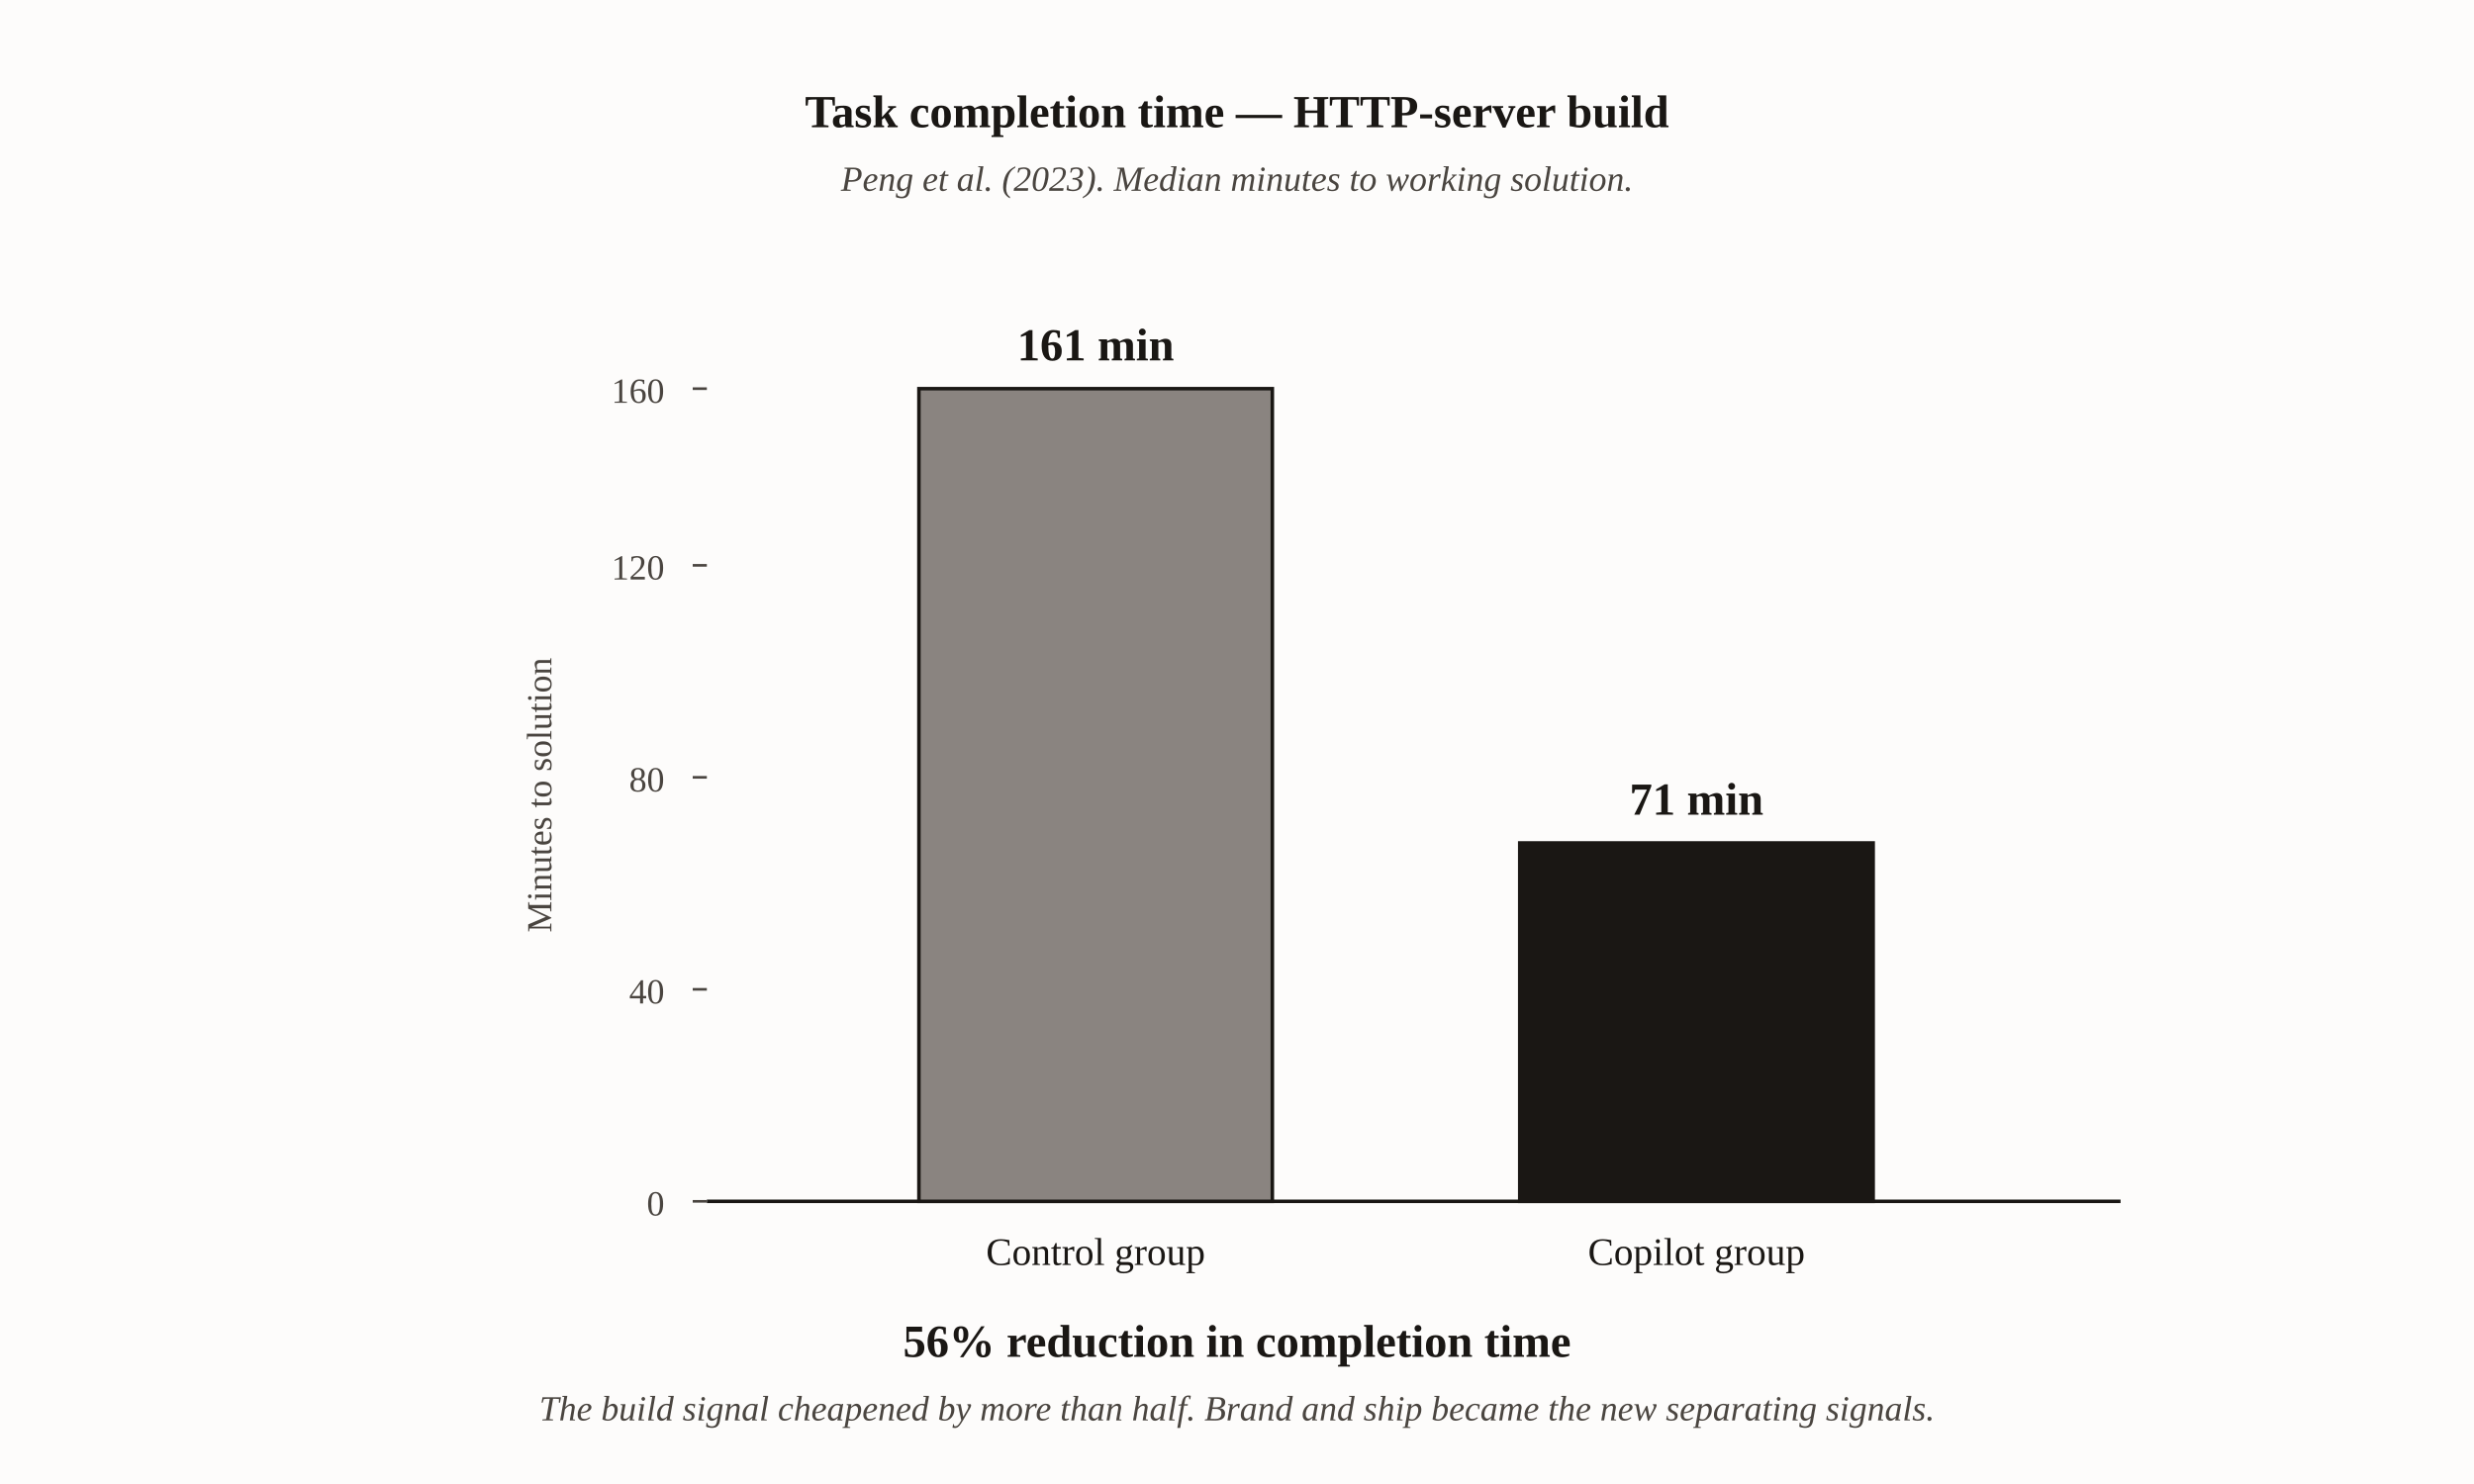
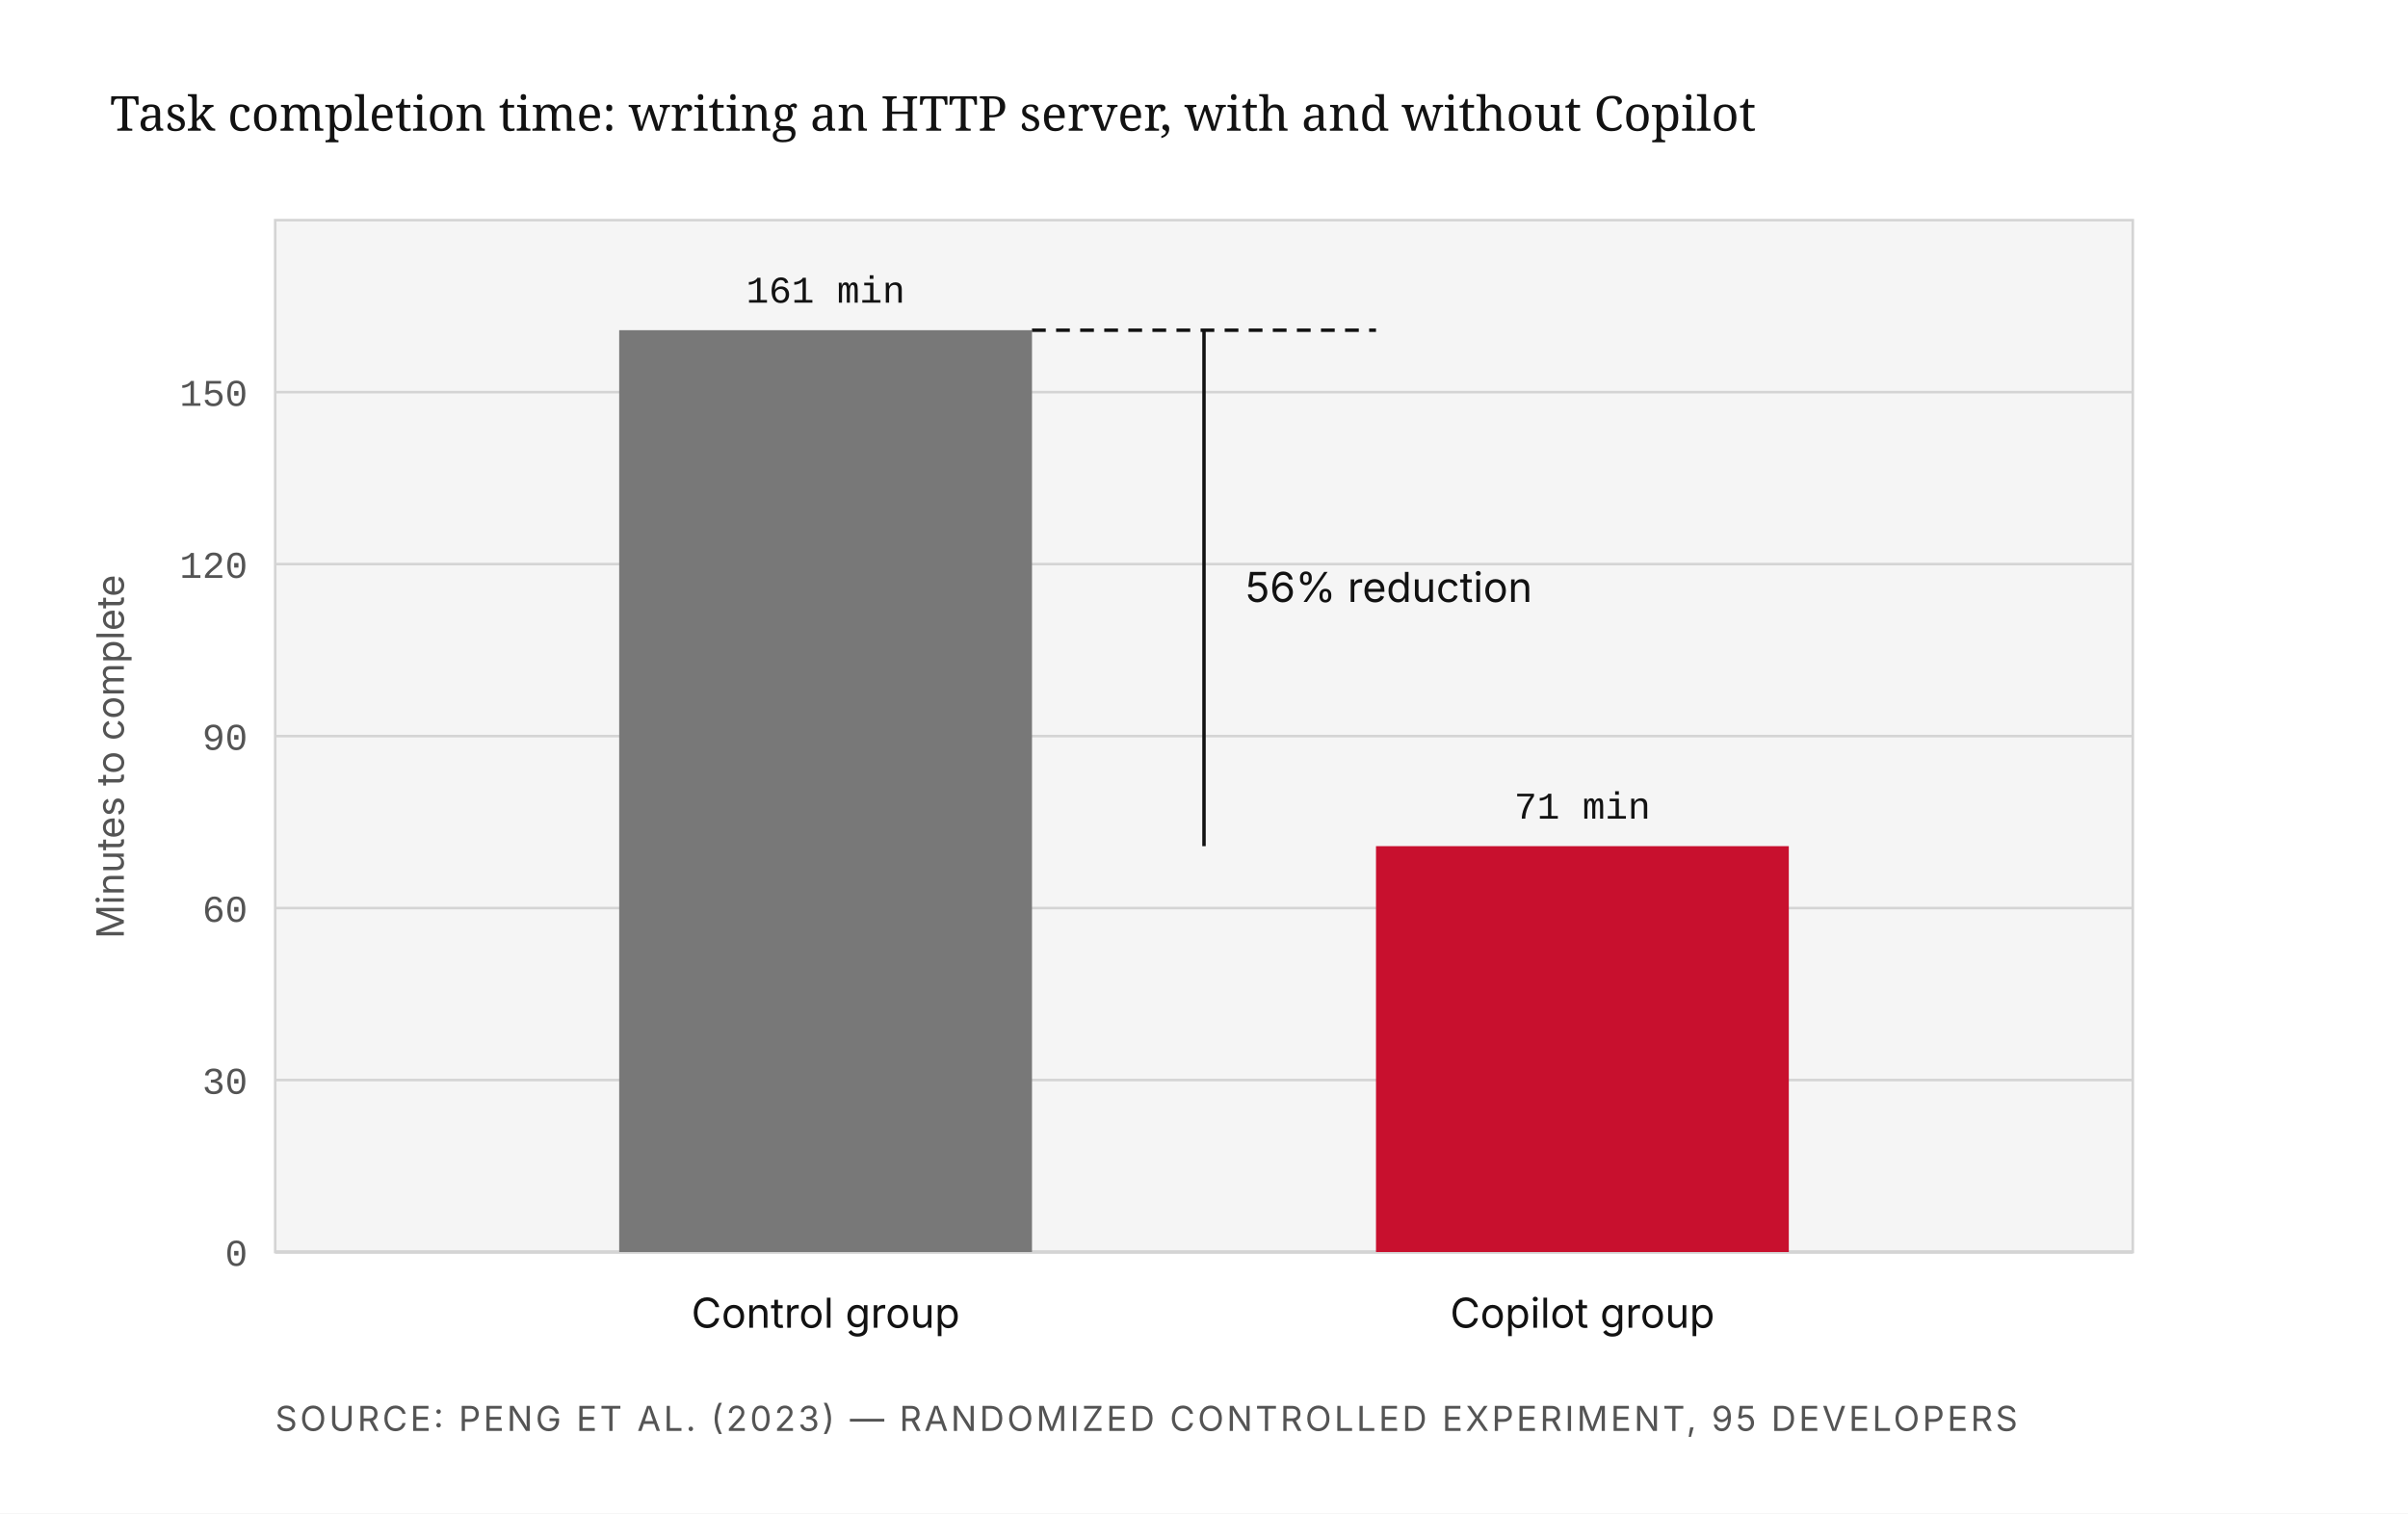
- <svg xmlns="http://www.w3.org/2000/svg" viewBox="0 0 700 420">
-   <defs>
-     <marker id="arrow" markerWidth="8" markerHeight="6" refX="7" refY="3" orient="auto">
-       <polygon points="0 0, 8 3, 0 6" fill="#1a1714" />
-     </marker>
-   </defs>
-   <rect x="0" y="0" width="700" height="420" fill="#fdfcfb" />
-   <text x="350.0" y="36" font-family="Georgia, 'Times New Roman', serif" font-size="13" font-weight="bold" fill="#1a1714" text-anchor="middle">Task completion time — HTTP-server build</text>
-   <text x="350.0" y="54" font-family="Georgia, 'Times New Roman', serif" font-size="10" font-style="italic" fill="#4a4540" text-anchor="middle">Peng et al. (2023). Median minutes to working solution.</text>
-   <line x1="200" y1="340" x2="600" y2="340" stroke="#1a1714" stroke-width="1" />
-   <line x1="196" y1="340" x2="200" y2="340" stroke="#4a4540" stroke-width="0.75" />
-   <text x="188" y="344" font-family="Georgia, 'Times New Roman', serif" font-size="10" fill="#4a4540" text-anchor="end">0</text>
-   <line x1="196" y1="280" x2="200" y2="280" stroke="#4a4540" stroke-width="0.75" />
-   <text x="188" y="284" font-family="Georgia, 'Times New Roman', serif" font-size="10" fill="#4a4540" text-anchor="end">40</text>
-   <line x1="196" y1="220" x2="200" y2="220" stroke="#4a4540" stroke-width="0.75" />
-   <text x="188" y="224" font-family="Georgia, 'Times New Roman', serif" font-size="10" fill="#4a4540" text-anchor="end">80</text>
-   <line x1="196" y1="160" x2="200" y2="160" stroke="#4a4540" stroke-width="0.75" />
-   <text x="188" y="164" font-family="Georgia, 'Times New Roman', serif" font-size="10" fill="#4a4540" text-anchor="end">120</text>
-   <line x1="196" y1="110" x2="200" y2="110" stroke="#4a4540" stroke-width="0.75" />
-   <text x="188" y="114" font-family="Georgia, 'Times New Roman', serif" font-size="10" fill="#4a4540" text-anchor="end">160</text>
-   <rect x="260" y="110.0" width="100" height="230.0" fill="#8a8480" stroke="#1a1714" stroke-width="1" />
-   <text x="310.0" y="102.0" font-family="Georgia, 'Times New Roman', serif" font-size="13" font-weight="bold" fill="#1a1714" text-anchor="middle">161 min</text>
-   <text x="310.0" y="358" font-family="Georgia, 'Times New Roman', serif" font-size="11" fill="#1a1714" text-anchor="middle">Control group</text>
-   <rect x="430" y="238.571" width="100" height="101.429" fill="#1a1714" stroke="#1a1714" stroke-width="1" />
-   <text x="480.0" y="230.571" font-family="Georgia, 'Times New Roman', serif" font-size="13" font-weight="bold" fill="#1a1714" text-anchor="middle">71 min</text>
-   <text x="480.0" y="358" font-family="Georgia, 'Times New Roman', serif" font-size="11" fill="#1a1714" text-anchor="middle">Copilot group</text>
-   <text x="156" y="225.0" font-family="Georgia, 'Times New Roman', serif" font-size="10" fill="#4a4540" text-anchor="middle" transform="rotate(-90 156 225.0)">Minutes to solution</text>
-   <text x="350.0" y="384" font-family="Georgia, 'Times New Roman', serif" font-size="13" font-weight="bold" fill="#1a1714" text-anchor="middle">56% reduction in completion time</text>
-   <text x="350.0" y="402" font-family="Georgia, 'Times New Roman', serif" font-size="10" font-style="italic" fill="#4a4540" text-anchor="middle">The build signal cheapened by more than half. Brand and ship became the new separating signals.</text>
+ <svg xmlns="http://www.w3.org/2000/svg" viewBox="0 0 700 440" role="img" aria-labelledby="fig-title-01-01">
+   <rect x="0" y="0" width="700" height="440" fill="#FFFFFF" />
+   <text x="32" y="38" font-family="'EB Garamond','Garamond',Georgia,serif" font-size="14" fill="#121212">Task completion time: writing an HTTP server, with and without Copilot</text>
+   <rect x="80" y="64" width="540" height="300" fill="#F5F5F5" stroke="#D4D4D4" stroke-width="0.75" />
+   <g font-family="'JetBrains Mono','Fira Code','Courier New',monospace" font-size="11" fill="#545454">
+     <line x1="80" y1="364" x2="620" y2="364" stroke="#D4D4D4" stroke-width="1" />
+     <line x1="80" y1="314" x2="620" y2="314" stroke="#D4D4D4" stroke-width="0.75" />
+     <line x1="80" y1="264" x2="620" y2="264" stroke="#D4D4D4" stroke-width="0.75" />
+     <line x1="80" y1="214" x2="620" y2="214" stroke="#D4D4D4" stroke-width="0.75" />
+     <line x1="80" y1="164" x2="620" y2="164" stroke="#D4D4D4" stroke-width="0.75" />
+     <line x1="80" y1="114" x2="620" y2="114" stroke="#D4D4D4" stroke-width="0.75" />
+     <text x="72" y="368" text-anchor="end">0</text>
+     <text x="72" y="318" text-anchor="end">30</text>
+     <text x="72" y="268" text-anchor="end">60</text>
+     <text x="72" y="218" text-anchor="end">90</text>
+     <text x="72" y="168" text-anchor="end">120</text>
+     <text x="72" y="118" text-anchor="end">150</text>
+   </g>
+   <text x="36" y="220" font-family="'Inter',-apple-system,'Helvetica Neue',sans-serif" font-size="11" fill="#545454" transform="rotate(-90 36 220)" text-anchor="middle">Minutes to complete</text>
+   <rect x="180" y="96" width="120" height="268" fill="#787878" />
+   <text x="240" y="88" font-family="'JetBrains Mono','Fira Code','Courier New',monospace" font-size="11" fill="#121212" text-anchor="middle">161 min</text>
+   <text x="240" y="386" font-family="'Inter',-apple-system,'Helvetica Neue',sans-serif" font-size="12" fill="#121212" text-anchor="middle">Control group</text>
+   <rect x="400" y="246" width="120" height="118" fill="#C8102E" />
+   <text x="460" y="238" font-family="'JetBrains Mono','Fira Code','Courier New',monospace" font-size="11" fill="#121212" text-anchor="middle">71 min</text>
+   <text x="460" y="386" font-family="'Inter',-apple-system,'Helvetica Neue',sans-serif" font-size="12" fill="#121212" text-anchor="middle">Copilot group</text>
+   <line x1="300" y1="96" x2="400" y2="96" stroke="#121212" stroke-width="1" stroke-dasharray="4 3" />
+   <line x1="350" y1="96" x2="350" y2="246" stroke="#121212" stroke-width="1" />
+   <text x="362" y="175" font-family="'Inter',-apple-system,'Helvetica Neue',sans-serif" font-size="12" fill="#121212">56% reduction</text>
+   <text x="80" y="416" font-family="'Inter',-apple-system,'Helvetica Neue',sans-serif" font-size="10" fill="#545454" letter-spacing="0.08em">SOURCE: PENG ET AL. (2023) — RANDOMIZED CONTROLLED EXPERIMENT, 95 DEVELOPERS</text>
</svg>
